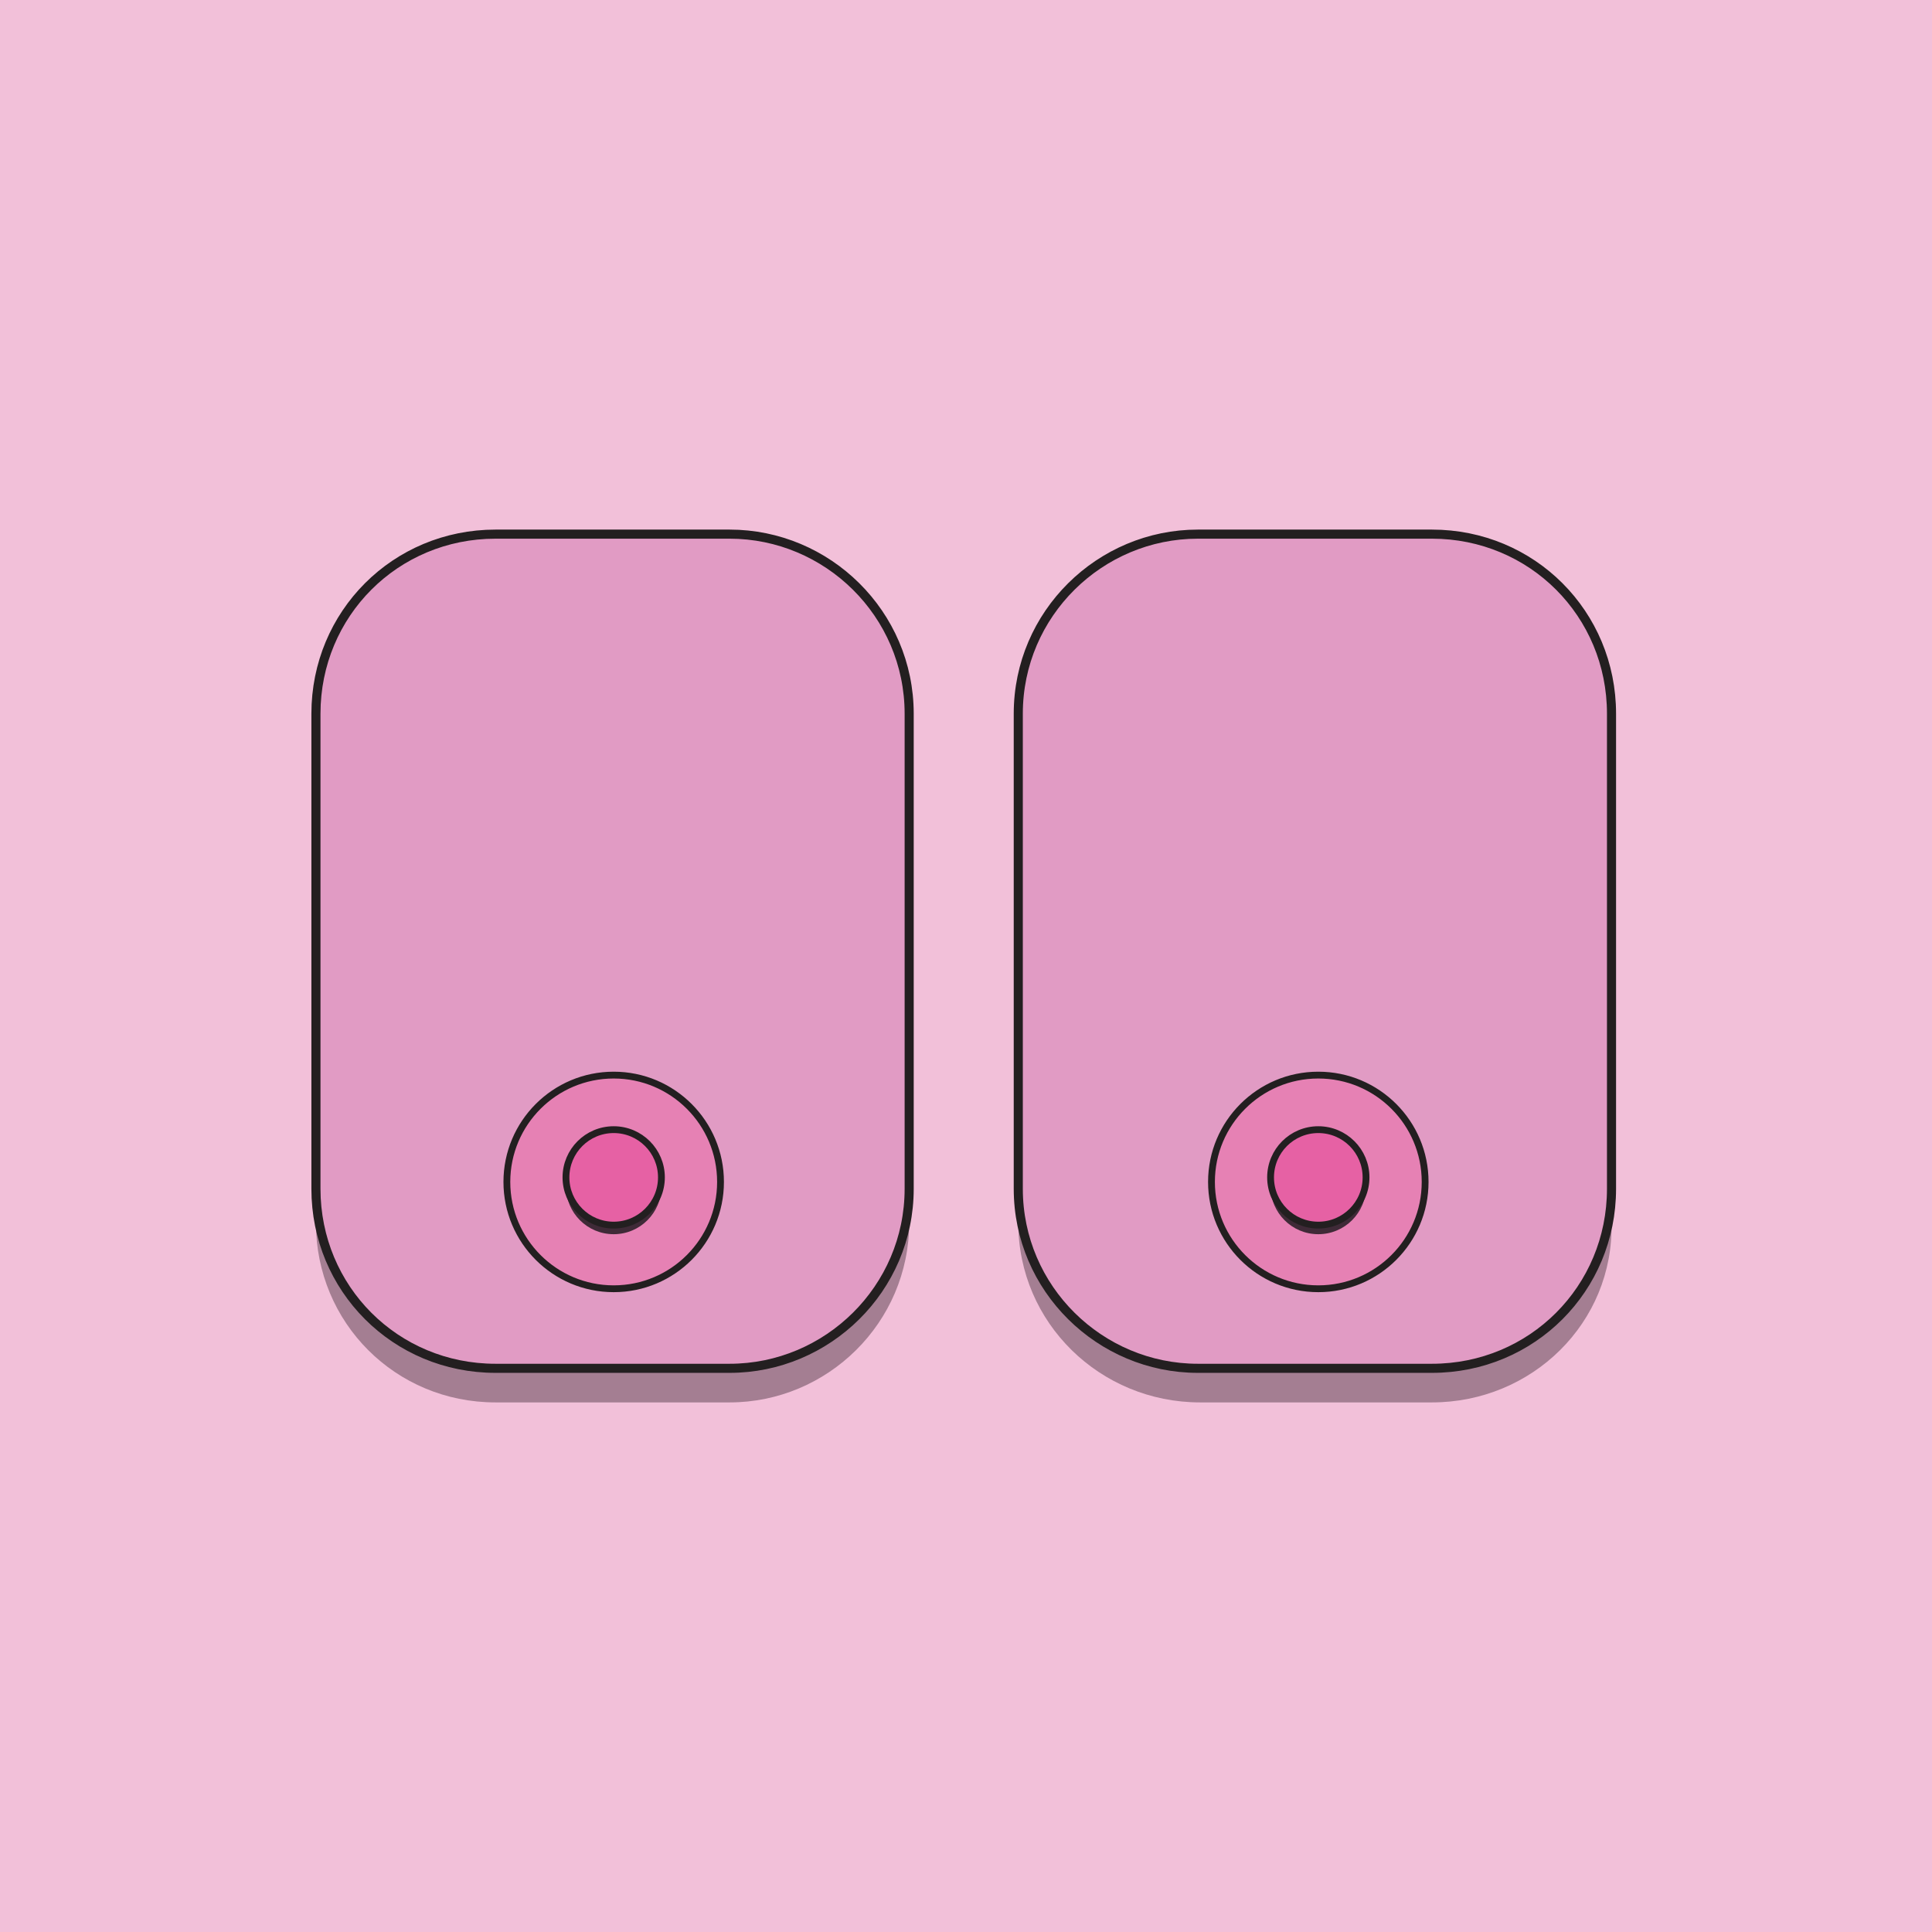
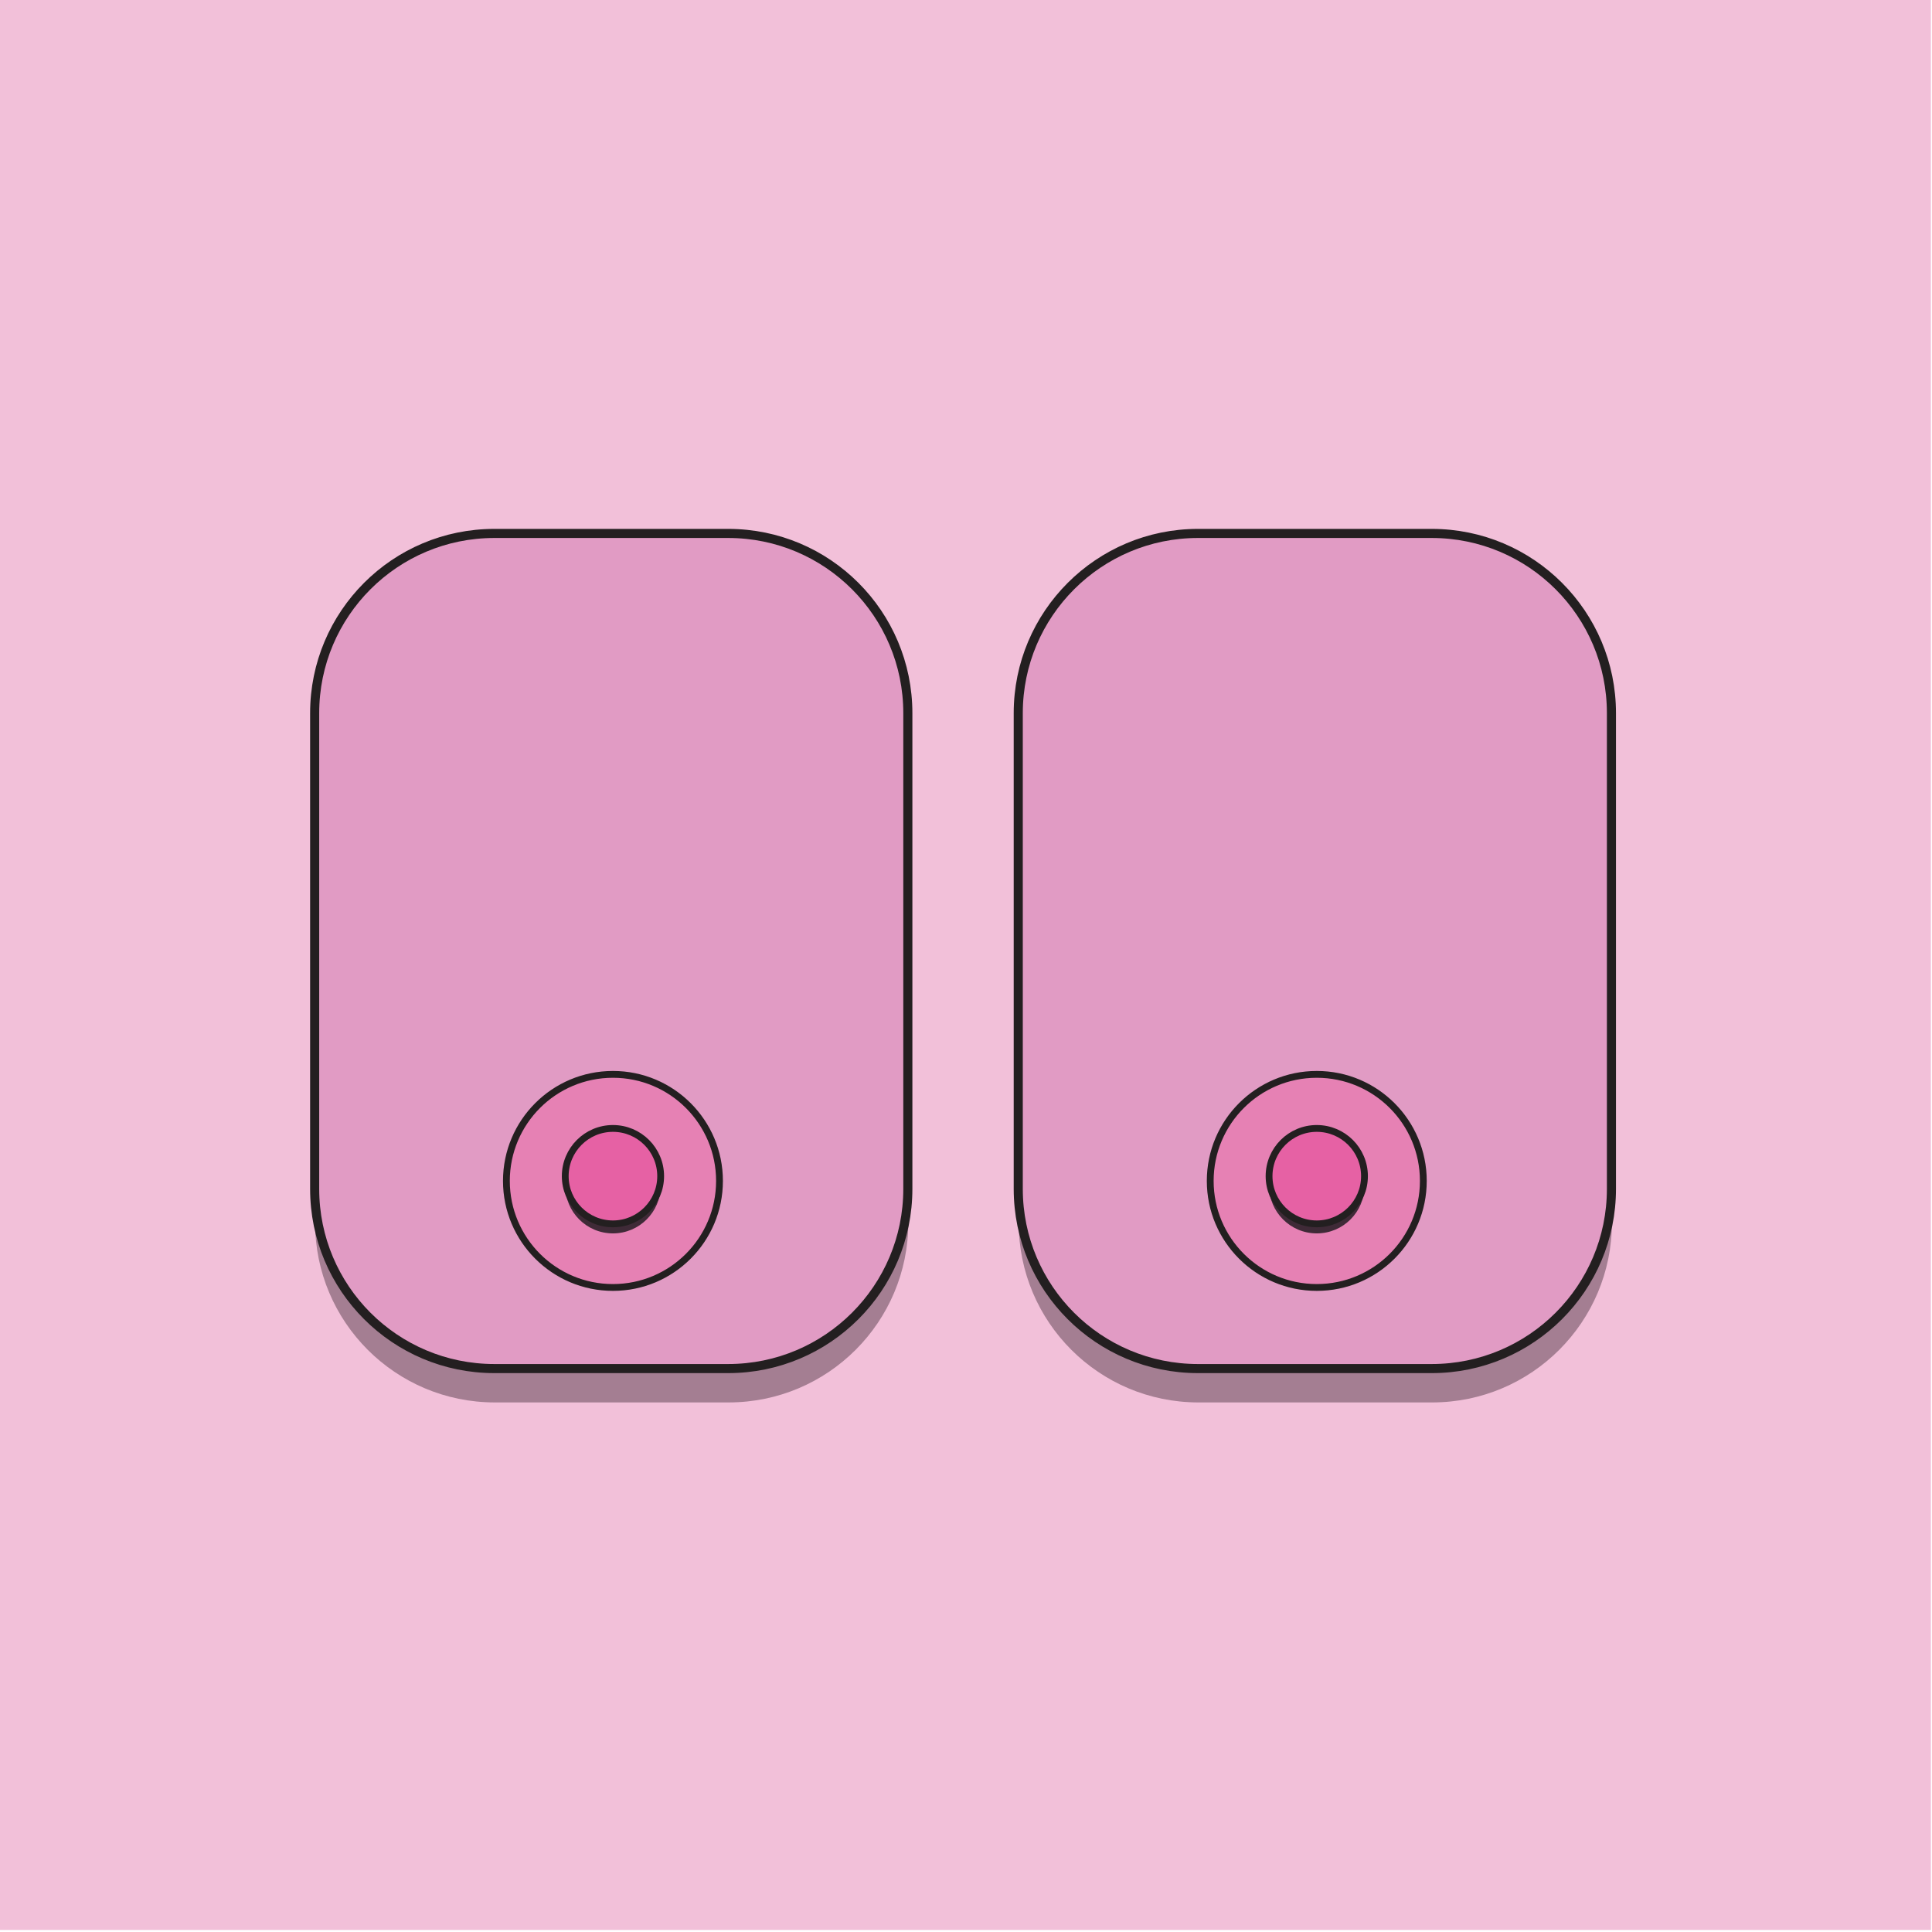
- <svg xmlns="http://www.w3.org/2000/svg" id="Layer_1" x="0" y="0" version="1.1" viewBox="0 0 850 850" xml:space="preserve">
+ <svg xmlns="http://www.w3.org/2000/svg" id="Layer_1" x="0" y="0" version="1.1" viewBox="0 0 850.4 850.4" xml:space="preserve">
  <defs />
  <style>.st1{opacity:.44;fill:#3f2a37;enable-background:new}.st2,.st3{fill:#e19bc4;stroke:#231f20;stroke-width:4;stroke-miterlimit:10}.st3{fill:#e681b4;stroke-width:3}.st4{fill:#3f2a37}.st5{fill:#e661a4;stroke:#231f20;stroke-width:3;stroke-miterlimit:10}</style>
-   <path fill="#f2c0d9" d="M0 0h850v850H0z" />
-   <path d="M218 250h103c43 0 79 35 79 79v209c0 44-36 79-79 79H218c-44 0-79-35-79-79V329c0-44 35-79 79-79z" class="st1" />
-   <path d="M218 235h103c43 0 79 35 79 79v209c0 44-36 79-79 79H218c-44 0-79-35-79-79V314c0-44 35-79 79-79z" class="st2" />
-   <circle cx="270" cy="520" r="47" class="st3" />
-   <circle cx="270" cy="522" r="21" class="st4" />
-   <circle cx="270" cy="518" r="21" class="st5" />
-   <path d="M528 250h102c44 0 79 35 79 79v209c1 44-35 79-79 79H528c-44 0-80-35-80-79V329c1-44 36-79 80-79z" class="st1" />
-   <path d="M527 235h103c44 0 79 35 79 79v209c0 44-35 79-79 79H527c-43 0-79-35-79-79V314c0-44 36-79 79-79z" class="st2" />
-   <circle cx="580" cy="520" r="47" class="st3" />
-   <circle cx="580" cy="522" r="21" class="st4" />
-   <circle cx="580" cy="518" r="21" class="st5" />
+   <path fill="#f2c0d9" d="M0 0h849.9v849.5H0z" />
+   <path d="M217.8 249.7h102.9c43.7 0 79.1 35.4 79.1 79.1v209.4c0 43.7-35.4 79.1-79.1 79.1H217.8c-43.7 0-79.1-35.4-79.1-79.1V328.8c0-43.7 35.4-79.1 79.1-79.1z" class="st1" />
+   <path d="M217.6 234.8h102.9c43.7 0 79.1 35.4 79.1 79.1v209.4c0 43.7-35.4 79.1-79.1 79.1H217.6c-43.7 0-79.1-35.4-79.1-79.1V313.9c0-43.7 35.4-79.1 79.1-79.1z" class="st2" />
+   <circle cx="269.8" cy="519.8" r="46.9" class="st3" />
+   <circle cx="269.8" cy="521.9" r="21" class="st4" />
+   <circle cx="269.8" cy="517.7" r="21" class="st5" />
+   <path d="M527.5 249.7h102.9c43.7 0 79.1 35.4 79.1 79.1v209.4c0 43.7-35.4 79.1-79.1 79.1H527.5c-43.7 0-79.1-35.4-79.1-79.1V328.8c.1-43.7 35.5-79.1 79.1-79.1z" class="st1" />
+   <path d="M527.3 234.8h102.9c43.7 0 79.1 35.4 79.1 79.1v209.4c0 43.7-35.4 79.1-79.1 79.1H527.3c-43.7 0-79.1-35.4-79.1-79.1V313.9c0-43.7 35.5-79.1 79.1-79.1z" class="st2" />
+   <circle cx="579.6" cy="519.8" r="46.9" class="st3" />
+   <circle cx="579.6" cy="521.9" r="21" class="st4" />
+   <circle cx="579.6" cy="517.7" r="21" class="st5" />
</svg>
